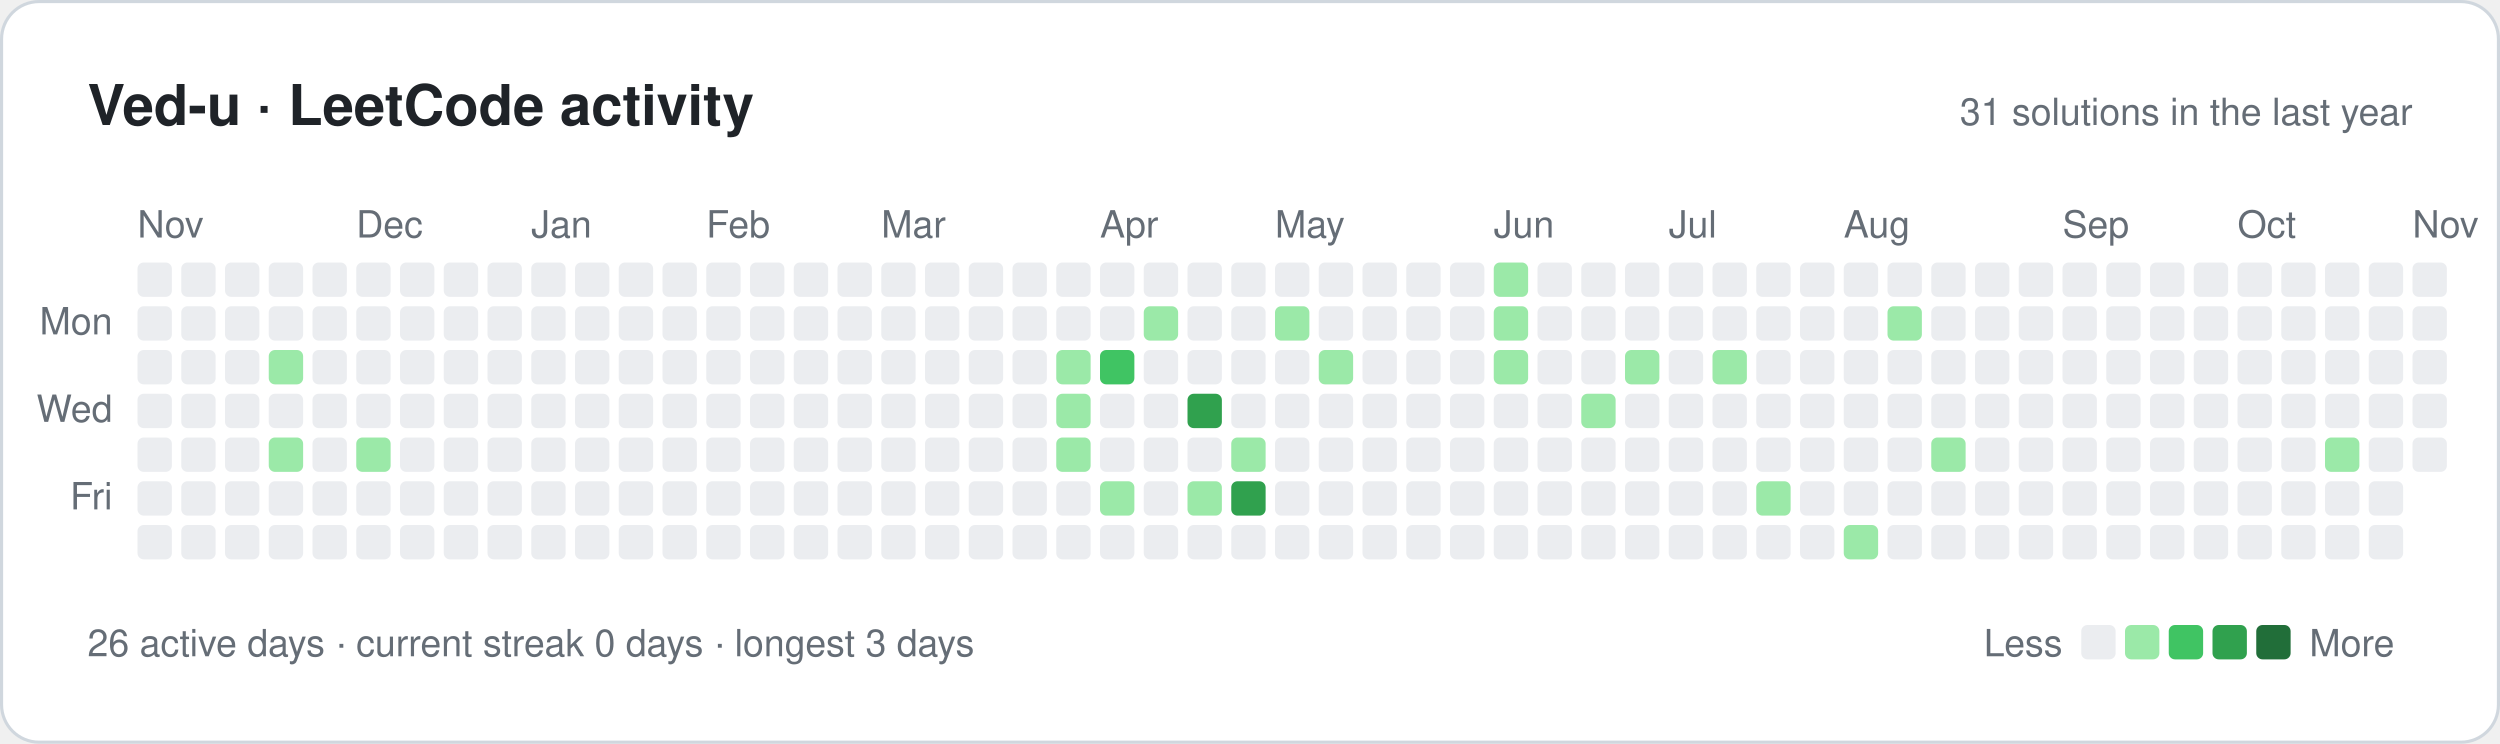
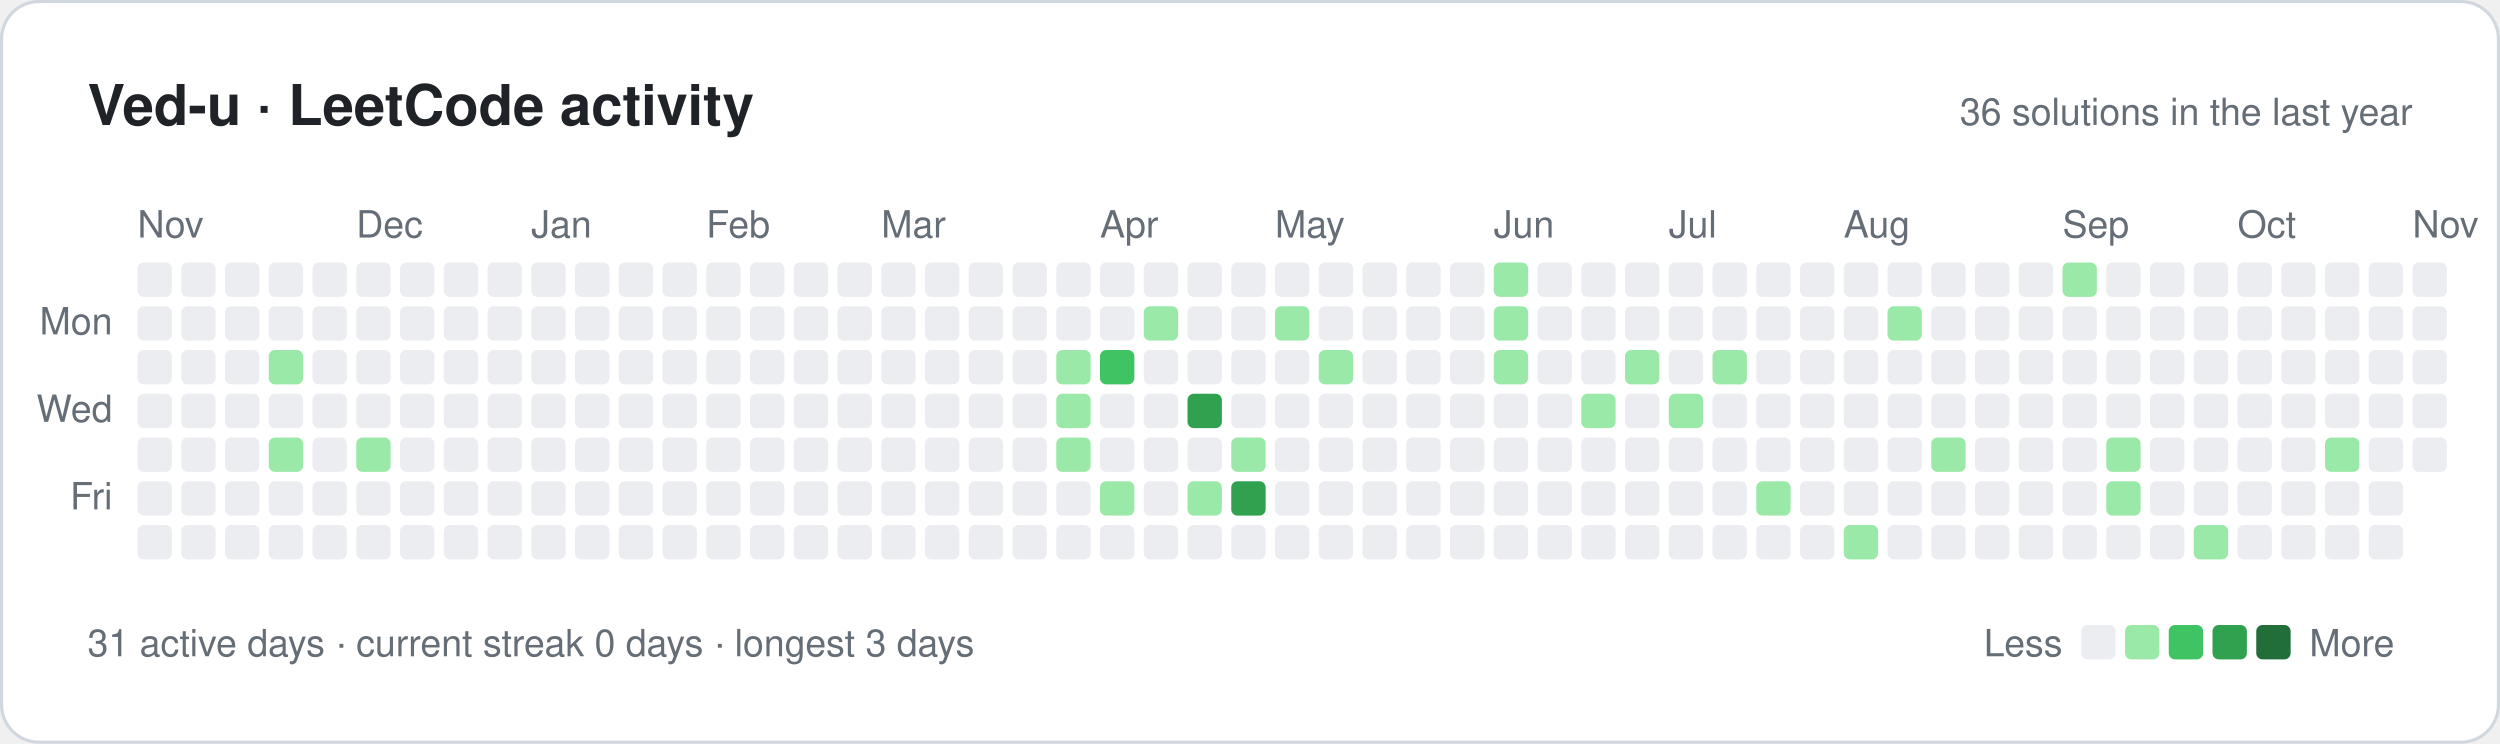
<svg xmlns="http://www.w3.org/2000/svg" width="800" height="238" viewBox="0 0 800 238" font-family="-apple-system,BlinkMacSystemFont,'Segoe UI',Helvetica,Arial,sans-serif" role="img" aria-labelledby="t">
  <style>
.bg{fill:#ffffff;stroke:#d0d7de}.title{fill:#1f2328;font-size:18px;font-weight:600}.muted{fill:#656d76;font-size:12px}
.label{fill:#1f2328;font-size:13px;font-weight:600}.value{fill:#1f2328;font-size:22px;font-weight:700}.value-sm{fill:#1f2328;font-size:14px;font-weight:700}
.total{fill:#1f2328;font-size:30px;font-weight:700}.track{fill:#eaeef2}.ring-track{stroke:#eaeef2}.divider{stroke:#d0d7de}.grid{stroke:#d0d7de;fill:none}
@media (prefers-color-scheme: dark){.bg{fill:#0d1117;stroke:#30363d}.title,.label,.value,.value-sm,.total{fill:#e6edf3}.muted{fill:#8b949e}.track{fill:#21262d}.ring-track{stroke:#21262d}.divider{stroke:#30363d}.grid{stroke:#30363d}}
@keyframes ls-fade{from{opacity:0;transform:translateY(6px)}to{opacity:1;transform:none}}
@keyframes ls-grow{from{transform:scaleX(0)}to{transform:scaleX(1)}}
@keyframes ls-pop{from{opacity:0;transform:scale(.2)}to{opacity:1;transform:scale(1)}}
@keyframes ls-pulse{0%,100%{opacity:1}50%{opacity:.3}}
.fade{animation:ls-fade .6s ease-out both}
.grow{transform-box:fill-box;transform-origin:left center;animation:ls-grow .9s cubic-bezier(.2,.7,.3,1) both}
.pulse{animation:ls-pulse 1.8s ease-in-out infinite}
.d1{animation-delay:0.12s}
.d2{animation-delay:0.24s}
.d3{animation-delay:0.36s}
.d4{animation-delay:0.48s}
.d5{animation-delay:0.60s}
.d6{animation-delay:0.72s}
.d7{animation-delay:0.84s}
.d8{animation-delay:0.96s}
@media (prefers-reduced-motion: reduce){*{animation:none!important}}
.h0{fill:#ebedf0}.h1{fill:#9be9a8}.h2{fill:#40c463}.h3{fill:#30a14e}.h4{fill:#216e39}
@media (prefers-color-scheme: dark){.h0{fill:#161b22}.h1{fill:#0e4429}.h2{fill:#006d32}.h3{fill:#26a641}.h4{fill:#39d353}}
</style>
  <rect x="0.5" y="0.5" width="799" height="237" rx="12" class="bg" />
  <g class="fade">
    <text x="28" y="40" class="title">Ved-u · LeetCode activity</text>
-     <text x="772" y="40" class="muted" text-anchor="end">31 solutions in the last year</text>
+     <text x="772" y="40" class="muted" text-anchor="end">36 solutions in the last year</text>
  </g>
  <text x="44" y="76" class="muted" font-size="11">Nov</text>
  <text x="114" y="76" class="muted" font-size="11">Dec</text>
  <text x="170" y="76" class="muted" font-size="11">Jan</text>
  <text x="226" y="76" class="muted" font-size="11">Feb</text>
  <text x="282" y="76" class="muted" font-size="11">Mar</text>
  <text x="352" y="76" class="muted" font-size="11">Apr</text>
  <text x="408" y="76" class="muted" font-size="11">May</text>
  <text x="478" y="76" class="muted" font-size="11">Jun</text>
  <text x="534" y="76" class="muted" font-size="11">Jul</text>
  <text x="590" y="76" class="muted" font-size="11">Aug</text>
  <text x="660" y="76" class="muted" font-size="11">Sep</text>
  <text x="716" y="76" class="muted" font-size="11">Oct</text>
  <text x="772" y="76" class="muted" font-size="11">Nov</text>
  <text x="36" y="107" class="muted" font-size="10" text-anchor="end">Mon</text>
  <text x="36" y="135" class="muted" font-size="10" text-anchor="end">Wed</text>
  <text x="36" y="163" class="muted" font-size="10" text-anchor="end">Fri</text>
  <g class="fade d1">
    <rect x="44" y="84" width="11" height="11" rx="2" class="h0" />
    <rect x="44" y="98" width="11" height="11" rx="2" class="h0" />
    <rect x="44" y="112" width="11" height="11" rx="2" class="h0" />
    <rect x="44" y="126" width="11" height="11" rx="2" class="h0" />
    <rect x="44" y="140" width="11" height="11" rx="2" class="h0" />
    <rect x="44" y="154" width="11" height="11" rx="2" class="h0" />
    <rect x="44" y="168" width="11" height="11" rx="2" class="h0" />
    <rect x="58" y="84" width="11" height="11" rx="2" class="h0" />
    <rect x="58" y="98" width="11" height="11" rx="2" class="h0" />
    <rect x="58" y="112" width="11" height="11" rx="2" class="h0" />
    <rect x="58" y="126" width="11" height="11" rx="2" class="h0" />
    <rect x="58" y="140" width="11" height="11" rx="2" class="h0" />
    <rect x="58" y="154" width="11" height="11" rx="2" class="h0" />
    <rect x="58" y="168" width="11" height="11" rx="2" class="h0" />
    <rect x="72" y="84" width="11" height="11" rx="2" class="h0" />
    <rect x="72" y="98" width="11" height="11" rx="2" class="h0" />
    <rect x="72" y="112" width="11" height="11" rx="2" class="h0" />
    <rect x="72" y="126" width="11" height="11" rx="2" class="h0" />
    <rect x="72" y="140" width="11" height="11" rx="2" class="h0" />
    <rect x="72" y="154" width="11" height="11" rx="2" class="h0" />
    <rect x="72" y="168" width="11" height="11" rx="2" class="h0" />
    <rect x="86" y="84" width="11" height="11" rx="2" class="h0" />
    <rect x="86" y="98" width="11" height="11" rx="2" class="h0" />
    <rect x="86" y="112" width="11" height="11" rx="2" class="h1" />
    <rect x="86" y="126" width="11" height="11" rx="2" class="h0" />
    <rect x="86" y="140" width="11" height="11" rx="2" class="h1" />
    <rect x="86" y="154" width="11" height="11" rx="2" class="h0" />
    <rect x="86" y="168" width="11" height="11" rx="2" class="h0" />
    <rect x="100" y="84" width="11" height="11" rx="2" class="h0" />
    <rect x="100" y="98" width="11" height="11" rx="2" class="h0" />
    <rect x="100" y="112" width="11" height="11" rx="2" class="h0" />
    <rect x="100" y="126" width="11" height="11" rx="2" class="h0" />
    <rect x="100" y="140" width="11" height="11" rx="2" class="h0" />
    <rect x="100" y="154" width="11" height="11" rx="2" class="h0" />
    <rect x="100" y="168" width="11" height="11" rx="2" class="h0" />
    <rect x="114" y="84" width="11" height="11" rx="2" class="h0" />
    <rect x="114" y="98" width="11" height="11" rx="2" class="h0" />
    <rect x="114" y="112" width="11" height="11" rx="2" class="h0" />
    <rect x="114" y="126" width="11" height="11" rx="2" class="h0" />
    <rect x="114" y="140" width="11" height="11" rx="2" class="h1" />
    <rect x="114" y="154" width="11" height="11" rx="2" class="h0" />
    <rect x="114" y="168" width="11" height="11" rx="2" class="h0" />
    <rect x="128" y="84" width="11" height="11" rx="2" class="h0" />
    <rect x="128" y="98" width="11" height="11" rx="2" class="h0" />
    <rect x="128" y="112" width="11" height="11" rx="2" class="h0" />
    <rect x="128" y="126" width="11" height="11" rx="2" class="h0" />
    <rect x="128" y="140" width="11" height="11" rx="2" class="h0" />
    <rect x="128" y="154" width="11" height="11" rx="2" class="h0" />
    <rect x="128" y="168" width="11" height="11" rx="2" class="h0" />
    <rect x="142" y="84" width="11" height="11" rx="2" class="h0" />
    <rect x="142" y="98" width="11" height="11" rx="2" class="h0" />
    <rect x="142" y="112" width="11" height="11" rx="2" class="h0" />
    <rect x="142" y="126" width="11" height="11" rx="2" class="h0" />
    <rect x="142" y="140" width="11" height="11" rx="2" class="h0" />
    <rect x="142" y="154" width="11" height="11" rx="2" class="h0" />
    <rect x="142" y="168" width="11" height="11" rx="2" class="h0" />
    <rect x="156" y="84" width="11" height="11" rx="2" class="h0" />
    <rect x="156" y="98" width="11" height="11" rx="2" class="h0" />
    <rect x="156" y="112" width="11" height="11" rx="2" class="h0" />
    <rect x="156" y="126" width="11" height="11" rx="2" class="h0" />
    <rect x="156" y="140" width="11" height="11" rx="2" class="h0" />
    <rect x="156" y="154" width="11" height="11" rx="2" class="h0" />
    <rect x="156" y="168" width="11" height="11" rx="2" class="h0" />
    <rect x="170" y="84" width="11" height="11" rx="2" class="h0" />
    <rect x="170" y="98" width="11" height="11" rx="2" class="h0" />
    <rect x="170" y="112" width="11" height="11" rx="2" class="h0" />
    <rect x="170" y="126" width="11" height="11" rx="2" class="h0" />
    <rect x="170" y="140" width="11" height="11" rx="2" class="h0" />
    <rect x="170" y="154" width="11" height="11" rx="2" class="h0" />
    <rect x="170" y="168" width="11" height="11" rx="2" class="h0" />
    <rect x="184" y="84" width="11" height="11" rx="2" class="h0" />
    <rect x="184" y="98" width="11" height="11" rx="2" class="h0" />
    <rect x="184" y="112" width="11" height="11" rx="2" class="h0" />
    <rect x="184" y="126" width="11" height="11" rx="2" class="h0" />
    <rect x="184" y="140" width="11" height="11" rx="2" class="h0" />
    <rect x="184" y="154" width="11" height="11" rx="2" class="h0" />
    <rect x="184" y="168" width="11" height="11" rx="2" class="h0" />
    <rect x="198" y="84" width="11" height="11" rx="2" class="h0" />
    <rect x="198" y="98" width="11" height="11" rx="2" class="h0" />
    <rect x="198" y="112" width="11" height="11" rx="2" class="h0" />
    <rect x="198" y="126" width="11" height="11" rx="2" class="h0" />
    <rect x="198" y="140" width="11" height="11" rx="2" class="h0" />
    <rect x="198" y="154" width="11" height="11" rx="2" class="h0" />
    <rect x="198" y="168" width="11" height="11" rx="2" class="h0" />
    <rect x="212" y="84" width="11" height="11" rx="2" class="h0" />
    <rect x="212" y="98" width="11" height="11" rx="2" class="h0" />
    <rect x="212" y="112" width="11" height="11" rx="2" class="h0" />
    <rect x="212" y="126" width="11" height="11" rx="2" class="h0" />
    <rect x="212" y="140" width="11" height="11" rx="2" class="h0" />
    <rect x="212" y="154" width="11" height="11" rx="2" class="h0" />
    <rect x="212" y="168" width="11" height="11" rx="2" class="h0" />
    <rect x="226" y="84" width="11" height="11" rx="2" class="h0" />
    <rect x="226" y="98" width="11" height="11" rx="2" class="h0" />
    <rect x="226" y="112" width="11" height="11" rx="2" class="h0" />
    <rect x="226" y="126" width="11" height="11" rx="2" class="h0" />
    <rect x="226" y="140" width="11" height="11" rx="2" class="h0" />
    <rect x="226" y="154" width="11" height="11" rx="2" class="h0" />
    <rect x="226" y="168" width="11" height="11" rx="2" class="h0" />
    <rect x="240" y="84" width="11" height="11" rx="2" class="h0" />
    <rect x="240" y="98" width="11" height="11" rx="2" class="h0" />
    <rect x="240" y="112" width="11" height="11" rx="2" class="h0" />
    <rect x="240" y="126" width="11" height="11" rx="2" class="h0" />
    <rect x="240" y="140" width="11" height="11" rx="2" class="h0" />
    <rect x="240" y="154" width="11" height="11" rx="2" class="h0" />
    <rect x="240" y="168" width="11" height="11" rx="2" class="h0" />
    <rect x="254" y="84" width="11" height="11" rx="2" class="h0" />
    <rect x="254" y="98" width="11" height="11" rx="2" class="h0" />
    <rect x="254" y="112" width="11" height="11" rx="2" class="h0" />
    <rect x="254" y="126" width="11" height="11" rx="2" class="h0" />
    <rect x="254" y="140" width="11" height="11" rx="2" class="h0" />
    <rect x="254" y="154" width="11" height="11" rx="2" class="h0" />
    <rect x="254" y="168" width="11" height="11" rx="2" class="h0" />
    <rect x="268" y="84" width="11" height="11" rx="2" class="h0" />
    <rect x="268" y="98" width="11" height="11" rx="2" class="h0" />
    <rect x="268" y="112" width="11" height="11" rx="2" class="h0" />
    <rect x="268" y="126" width="11" height="11" rx="2" class="h0" />
    <rect x="268" y="140" width="11" height="11" rx="2" class="h0" />
    <rect x="268" y="154" width="11" height="11" rx="2" class="h0" />
    <rect x="268" y="168" width="11" height="11" rx="2" class="h0" />
    <rect x="282" y="84" width="11" height="11" rx="2" class="h0" />
    <rect x="282" y="98" width="11" height="11" rx="2" class="h0" />
    <rect x="282" y="112" width="11" height="11" rx="2" class="h0" />
    <rect x="282" y="126" width="11" height="11" rx="2" class="h0" />
    <rect x="282" y="140" width="11" height="11" rx="2" class="h0" />
    <rect x="282" y="154" width="11" height="11" rx="2" class="h0" />
    <rect x="282" y="168" width="11" height="11" rx="2" class="h0" />
    <rect x="296" y="84" width="11" height="11" rx="2" class="h0" />
    <rect x="296" y="98" width="11" height="11" rx="2" class="h0" />
    <rect x="296" y="112" width="11" height="11" rx="2" class="h0" />
    <rect x="296" y="126" width="11" height="11" rx="2" class="h0" />
    <rect x="296" y="140" width="11" height="11" rx="2" class="h0" />
    <rect x="296" y="154" width="11" height="11" rx="2" class="h0" />
    <rect x="296" y="168" width="11" height="11" rx="2" class="h0" />
    <rect x="310" y="84" width="11" height="11" rx="2" class="h0" />
    <rect x="310" y="98" width="11" height="11" rx="2" class="h0" />
    <rect x="310" y="112" width="11" height="11" rx="2" class="h0" />
    <rect x="310" y="126" width="11" height="11" rx="2" class="h0" />
    <rect x="310" y="140" width="11" height="11" rx="2" class="h0" />
    <rect x="310" y="154" width="11" height="11" rx="2" class="h0" />
    <rect x="310" y="168" width="11" height="11" rx="2" class="h0" />
    <rect x="324" y="84" width="11" height="11" rx="2" class="h0" />
    <rect x="324" y="98" width="11" height="11" rx="2" class="h0" />
    <rect x="324" y="112" width="11" height="11" rx="2" class="h0" />
    <rect x="324" y="126" width="11" height="11" rx="2" class="h0" />
    <rect x="324" y="140" width="11" height="11" rx="2" class="h0" />
    <rect x="324" y="154" width="11" height="11" rx="2" class="h0" />
    <rect x="324" y="168" width="11" height="11" rx="2" class="h0" />
    <rect x="338" y="84" width="11" height="11" rx="2" class="h0" />
    <rect x="338" y="98" width="11" height="11" rx="2" class="h0" />
    <rect x="338" y="112" width="11" height="11" rx="2" class="h1" />
    <rect x="338" y="126" width="11" height="11" rx="2" class="h1" />
    <rect x="338" y="140" width="11" height="11" rx="2" class="h1" />
    <rect x="338" y="154" width="11" height="11" rx="2" class="h0" />
    <rect x="338" y="168" width="11" height="11" rx="2" class="h0" />
    <rect x="352" y="84" width="11" height="11" rx="2" class="h0" />
    <rect x="352" y="98" width="11" height="11" rx="2" class="h0" />
    <rect x="352" y="112" width="11" height="11" rx="2" class="h2" />
    <rect x="352" y="126" width="11" height="11" rx="2" class="h0" />
    <rect x="352" y="140" width="11" height="11" rx="2" class="h0" />
    <rect x="352" y="154" width="11" height="11" rx="2" class="h1" />
    <rect x="352" y="168" width="11" height="11" rx="2" class="h0" />
    <rect x="366" y="84" width="11" height="11" rx="2" class="h0" />
    <rect x="366" y="98" width="11" height="11" rx="2" class="h1" />
    <rect x="366" y="112" width="11" height="11" rx="2" class="h0" />
    <rect x="366" y="126" width="11" height="11" rx="2" class="h0" />
    <rect x="366" y="140" width="11" height="11" rx="2" class="h0" />
    <rect x="366" y="154" width="11" height="11" rx="2" class="h0" />
    <rect x="366" y="168" width="11" height="11" rx="2" class="h0" />
    <rect x="380" y="84" width="11" height="11" rx="2" class="h0" />
    <rect x="380" y="98" width="11" height="11" rx="2" class="h0" />
    <rect x="380" y="112" width="11" height="11" rx="2" class="h0" />
    <rect x="380" y="126" width="11" height="11" rx="2" class="h3" />
    <rect x="380" y="140" width="11" height="11" rx="2" class="h0" />
    <rect x="380" y="154" width="11" height="11" rx="2" class="h1" />
    <rect x="380" y="168" width="11" height="11" rx="2" class="h0" />
    <rect x="394" y="84" width="11" height="11" rx="2" class="h0" />
    <rect x="394" y="98" width="11" height="11" rx="2" class="h0" />
    <rect x="394" y="112" width="11" height="11" rx="2" class="h0" />
    <rect x="394" y="126" width="11" height="11" rx="2" class="h0" />
    <rect x="394" y="140" width="11" height="11" rx="2" class="h1" />
    <rect x="394" y="154" width="11" height="11" rx="2" class="h3" />
    <rect x="394" y="168" width="11" height="11" rx="2" class="h0" />
    <rect x="408" y="84" width="11" height="11" rx="2" class="h0" />
    <rect x="408" y="98" width="11" height="11" rx="2" class="h1" />
    <rect x="408" y="112" width="11" height="11" rx="2" class="h0" />
    <rect x="408" y="126" width="11" height="11" rx="2" class="h0" />
    <rect x="408" y="140" width="11" height="11" rx="2" class="h0" />
    <rect x="408" y="154" width="11" height="11" rx="2" class="h0" />
    <rect x="408" y="168" width="11" height="11" rx="2" class="h0" />
    <rect x="422" y="84" width="11" height="11" rx="2" class="h0" />
    <rect x="422" y="98" width="11" height="11" rx="2" class="h0" />
    <rect x="422" y="112" width="11" height="11" rx="2" class="h1" />
    <rect x="422" y="126" width="11" height="11" rx="2" class="h0" />
    <rect x="422" y="140" width="11" height="11" rx="2" class="h0" />
    <rect x="422" y="154" width="11" height="11" rx="2" class="h0" />
    <rect x="422" y="168" width="11" height="11" rx="2" class="h0" />
    <rect x="436" y="84" width="11" height="11" rx="2" class="h0" />
    <rect x="436" y="98" width="11" height="11" rx="2" class="h0" />
    <rect x="436" y="112" width="11" height="11" rx="2" class="h0" />
    <rect x="436" y="126" width="11" height="11" rx="2" class="h0" />
    <rect x="436" y="140" width="11" height="11" rx="2" class="h0" />
    <rect x="436" y="154" width="11" height="11" rx="2" class="h0" />
    <rect x="436" y="168" width="11" height="11" rx="2" class="h0" />
    <rect x="450" y="84" width="11" height="11" rx="2" class="h0" />
    <rect x="450" y="98" width="11" height="11" rx="2" class="h0" />
    <rect x="450" y="112" width="11" height="11" rx="2" class="h0" />
    <rect x="450" y="126" width="11" height="11" rx="2" class="h0" />
    <rect x="450" y="140" width="11" height="11" rx="2" class="h0" />
    <rect x="450" y="154" width="11" height="11" rx="2" class="h0" />
    <rect x="450" y="168" width="11" height="11" rx="2" class="h0" />
    <rect x="464" y="84" width="11" height="11" rx="2" class="h0" />
    <rect x="464" y="98" width="11" height="11" rx="2" class="h0" />
    <rect x="464" y="112" width="11" height="11" rx="2" class="h0" />
    <rect x="464" y="126" width="11" height="11" rx="2" class="h0" />
    <rect x="464" y="140" width="11" height="11" rx="2" class="h0" />
    <rect x="464" y="154" width="11" height="11" rx="2" class="h0" />
    <rect x="464" y="168" width="11" height="11" rx="2" class="h0" />
    <rect x="478" y="84" width="11" height="11" rx="2" class="h1" />
    <rect x="478" y="98" width="11" height="11" rx="2" class="h1" />
    <rect x="478" y="112" width="11" height="11" rx="2" class="h1" />
    <rect x="478" y="126" width="11" height="11" rx="2" class="h0" />
    <rect x="478" y="140" width="11" height="11" rx="2" class="h0" />
    <rect x="478" y="154" width="11" height="11" rx="2" class="h0" />
    <rect x="478" y="168" width="11" height="11" rx="2" class="h0" />
    <rect x="492" y="84" width="11" height="11" rx="2" class="h0" />
    <rect x="492" y="98" width="11" height="11" rx="2" class="h0" />
    <rect x="492" y="112" width="11" height="11" rx="2" class="h0" />
    <rect x="492" y="126" width="11" height="11" rx="2" class="h0" />
    <rect x="492" y="140" width="11" height="11" rx="2" class="h0" />
    <rect x="492" y="154" width="11" height="11" rx="2" class="h0" />
    <rect x="492" y="168" width="11" height="11" rx="2" class="h0" />
    <rect x="506" y="84" width="11" height="11" rx="2" class="h0" />
    <rect x="506" y="98" width="11" height="11" rx="2" class="h0" />
    <rect x="506" y="112" width="11" height="11" rx="2" class="h0" />
    <rect x="506" y="126" width="11" height="11" rx="2" class="h1" />
    <rect x="506" y="140" width="11" height="11" rx="2" class="h0" />
    <rect x="506" y="154" width="11" height="11" rx="2" class="h0" />
    <rect x="506" y="168" width="11" height="11" rx="2" class="h0" />
    <rect x="520" y="84" width="11" height="11" rx="2" class="h0" />
    <rect x="520" y="98" width="11" height="11" rx="2" class="h0" />
    <rect x="520" y="112" width="11" height="11" rx="2" class="h1" />
    <rect x="520" y="126" width="11" height="11" rx="2" class="h0" />
    <rect x="520" y="140" width="11" height="11" rx="2" class="h0" />
    <rect x="520" y="154" width="11" height="11" rx="2" class="h0" />
    <rect x="520" y="168" width="11" height="11" rx="2" class="h0" />
    <rect x="534" y="84" width="11" height="11" rx="2" class="h0" />
    <rect x="534" y="98" width="11" height="11" rx="2" class="h0" />
    <rect x="534" y="112" width="11" height="11" rx="2" class="h0" />
-     <rect x="534" y="126" width="11" height="11" rx="2" class="h0" />
+     <rect x="534" y="126" width="11" height="11" rx="2" class="h1" />
    <rect x="534" y="140" width="11" height="11" rx="2" class="h0" />
    <rect x="534" y="154" width="11" height="11" rx="2" class="h0" />
    <rect x="534" y="168" width="11" height="11" rx="2" class="h0" />
    <rect x="548" y="84" width="11" height="11" rx="2" class="h0" />
    <rect x="548" y="98" width="11" height="11" rx="2" class="h0" />
    <rect x="548" y="112" width="11" height="11" rx="2" class="h1" />
    <rect x="548" y="126" width="11" height="11" rx="2" class="h0" />
    <rect x="548" y="140" width="11" height="11" rx="2" class="h0" />
    <rect x="548" y="154" width="11" height="11" rx="2" class="h0" />
    <rect x="548" y="168" width="11" height="11" rx="2" class="h0" />
    <rect x="562" y="84" width="11" height="11" rx="2" class="h0" />
    <rect x="562" y="98" width="11" height="11" rx="2" class="h0" />
    <rect x="562" y="112" width="11" height="11" rx="2" class="h0" />
    <rect x="562" y="126" width="11" height="11" rx="2" class="h0" />
    <rect x="562" y="140" width="11" height="11" rx="2" class="h0" />
    <rect x="562" y="154" width="11" height="11" rx="2" class="h1" />
    <rect x="562" y="168" width="11" height="11" rx="2" class="h0" />
    <rect x="576" y="84" width="11" height="11" rx="2" class="h0" />
    <rect x="576" y="98" width="11" height="11" rx="2" class="h0" />
    <rect x="576" y="112" width="11" height="11" rx="2" class="h0" />
    <rect x="576" y="126" width="11" height="11" rx="2" class="h0" />
    <rect x="576" y="140" width="11" height="11" rx="2" class="h0" />
    <rect x="576" y="154" width="11" height="11" rx="2" class="h0" />
    <rect x="576" y="168" width="11" height="11" rx="2" class="h0" />
    <rect x="590" y="84" width="11" height="11" rx="2" class="h0" />
    <rect x="590" y="98" width="11" height="11" rx="2" class="h0" />
    <rect x="590" y="112" width="11" height="11" rx="2" class="h0" />
    <rect x="590" y="126" width="11" height="11" rx="2" class="h0" />
    <rect x="590" y="140" width="11" height="11" rx="2" class="h0" />
    <rect x="590" y="154" width="11" height="11" rx="2" class="h0" />
    <rect x="590" y="168" width="11" height="11" rx="2" class="h1" />
    <rect x="604" y="84" width="11" height="11" rx="2" class="h0" />
    <rect x="604" y="98" width="11" height="11" rx="2" class="h1" />
    <rect x="604" y="112" width="11" height="11" rx="2" class="h0" />
    <rect x="604" y="126" width="11" height="11" rx="2" class="h0" />
    <rect x="604" y="140" width="11" height="11" rx="2" class="h0" />
    <rect x="604" y="154" width="11" height="11" rx="2" class="h0" />
    <rect x="604" y="168" width="11" height="11" rx="2" class="h0" />
    <rect x="618" y="84" width="11" height="11" rx="2" class="h0" />
    <rect x="618" y="98" width="11" height="11" rx="2" class="h0" />
    <rect x="618" y="112" width="11" height="11" rx="2" class="h0" />
    <rect x="618" y="126" width="11" height="11" rx="2" class="h0" />
    <rect x="618" y="140" width="11" height="11" rx="2" class="h1" />
    <rect x="618" y="154" width="11" height="11" rx="2" class="h0" />
    <rect x="618" y="168" width="11" height="11" rx="2" class="h0" />
    <rect x="632" y="84" width="11" height="11" rx="2" class="h0" />
    <rect x="632" y="98" width="11" height="11" rx="2" class="h0" />
    <rect x="632" y="112" width="11" height="11" rx="2" class="h0" />
    <rect x="632" y="126" width="11" height="11" rx="2" class="h0" />
    <rect x="632" y="140" width="11" height="11" rx="2" class="h0" />
    <rect x="632" y="154" width="11" height="11" rx="2" class="h0" />
    <rect x="632" y="168" width="11" height="11" rx="2" class="h0" />
    <rect x="646" y="84" width="11" height="11" rx="2" class="h0" />
    <rect x="646" y="98" width="11" height="11" rx="2" class="h0" />
    <rect x="646" y="112" width="11" height="11" rx="2" class="h0" />
    <rect x="646" y="126" width="11" height="11" rx="2" class="h0" />
    <rect x="646" y="140" width="11" height="11" rx="2" class="h0" />
    <rect x="646" y="154" width="11" height="11" rx="2" class="h0" />
    <rect x="646" y="168" width="11" height="11" rx="2" class="h0" />
-     <rect x="660" y="84" width="11" height="11" rx="2" class="h0" />
+     <rect x="660" y="84" width="11" height="11" rx="2" class="h1" />
    <rect x="660" y="98" width="11" height="11" rx="2" class="h0" />
    <rect x="660" y="112" width="11" height="11" rx="2" class="h0" />
    <rect x="660" y="126" width="11" height="11" rx="2" class="h0" />
    <rect x="660" y="140" width="11" height="11" rx="2" class="h0" />
    <rect x="660" y="154" width="11" height="11" rx="2" class="h0" />
    <rect x="660" y="168" width="11" height="11" rx="2" class="h0" />
    <rect x="674" y="84" width="11" height="11" rx="2" class="h0" />
    <rect x="674" y="98" width="11" height="11" rx="2" class="h0" />
    <rect x="674" y="112" width="11" height="11" rx="2" class="h0" />
    <rect x="674" y="126" width="11" height="11" rx="2" class="h0" />
-     <rect x="674" y="140" width="11" height="11" rx="2" class="h0" />
-     <rect x="674" y="154" width="11" height="11" rx="2" class="h0" />
+     <rect x="674" y="140" width="11" height="11" rx="2" class="h1" />
+     <rect x="674" y="154" width="11" height="11" rx="2" class="h1" />
    <rect x="674" y="168" width="11" height="11" rx="2" class="h0" />
    <rect x="688" y="84" width="11" height="11" rx="2" class="h0" />
    <rect x="688" y="98" width="11" height="11" rx="2" class="h0" />
    <rect x="688" y="112" width="11" height="11" rx="2" class="h0" />
    <rect x="688" y="126" width="11" height="11" rx="2" class="h0" />
    <rect x="688" y="140" width="11" height="11" rx="2" class="h0" />
    <rect x="688" y="154" width="11" height="11" rx="2" class="h0" />
    <rect x="688" y="168" width="11" height="11" rx="2" class="h0" />
    <rect x="702" y="84" width="11" height="11" rx="2" class="h0" />
    <rect x="702" y="98" width="11" height="11" rx="2" class="h0" />
    <rect x="702" y="112" width="11" height="11" rx="2" class="h0" />
    <rect x="702" y="126" width="11" height="11" rx="2" class="h0" />
    <rect x="702" y="140" width="11" height="11" rx="2" class="h0" />
    <rect x="702" y="154" width="11" height="11" rx="2" class="h0" />
-     <rect x="702" y="168" width="11" height="11" rx="2" class="h0" />
+     <rect x="702" y="168" width="11" height="11" rx="2" class="h1" />
    <rect x="716" y="84" width="11" height="11" rx="2" class="h0" />
    <rect x="716" y="98" width="11" height="11" rx="2" class="h0" />
    <rect x="716" y="112" width="11" height="11" rx="2" class="h0" />
    <rect x="716" y="126" width="11" height="11" rx="2" class="h0" />
    <rect x="716" y="140" width="11" height="11" rx="2" class="h0" />
    <rect x="716" y="154" width="11" height="11" rx="2" class="h0" />
    <rect x="716" y="168" width="11" height="11" rx="2" class="h0" />
    <rect x="730" y="84" width="11" height="11" rx="2" class="h0" />
    <rect x="730" y="98" width="11" height="11" rx="2" class="h0" />
    <rect x="730" y="112" width="11" height="11" rx="2" class="h0" />
    <rect x="730" y="126" width="11" height="11" rx="2" class="h0" />
    <rect x="730" y="140" width="11" height="11" rx="2" class="h0" />
    <rect x="730" y="154" width="11" height="11" rx="2" class="h0" />
    <rect x="730" y="168" width="11" height="11" rx="2" class="h0" />
    <rect x="744" y="84" width="11" height="11" rx="2" class="h0" />
    <rect x="744" y="98" width="11" height="11" rx="2" class="h0" />
    <rect x="744" y="112" width="11" height="11" rx="2" class="h0" />
    <rect x="744" y="126" width="11" height="11" rx="2" class="h0" />
    <rect x="744" y="140" width="11" height="11" rx="2" class="h1" />
    <rect x="744" y="154" width="11" height="11" rx="2" class="h0" />
    <rect x="744" y="168" width="11" height="11" rx="2" class="h0" />
    <rect x="758" y="84" width="11" height="11" rx="2" class="h0" />
    <rect x="758" y="98" width="11" height="11" rx="2" class="h0" />
    <rect x="758" y="112" width="11" height="11" rx="2" class="h0" />
    <rect x="758" y="126" width="11" height="11" rx="2" class="h0" />
    <rect x="758" y="140" width="11" height="11" rx="2" class="h0" />
    <rect x="758" y="154" width="11" height="11" rx="2" class="h0" />
    <rect x="758" y="168" width="11" height="11" rx="2" class="h0" />
    <rect x="772" y="84" width="11" height="11" rx="2" class="h0" />
    <rect x="772" y="98" width="11" height="11" rx="2" class="h0" />
    <rect x="772" y="112" width="11" height="11" rx="2" class="h0" />
    <rect x="772" y="126" width="11" height="11" rx="2" class="h0" />
    <rect x="772" y="140" width="11" height="11" rx="2" class="h0" />
  </g>
-   <text x="28" y="210" class="muted">26 active days · current streak 0 days · longest 3 days</text>
+   <text x="28" y="210" class="muted">31 active days · current streak 0 days · longest 3 days</text>
  <text x="660" y="210" class="muted" text-anchor="end">Less</text>
  <rect x="666" y="200" width="11" height="11" rx="2" class="h0" />
  <rect x="680" y="200" width="11" height="11" rx="2" class="h1" />
  <rect x="694" y="200" width="11" height="11" rx="2" class="h2" />
  <rect x="708" y="200" width="11" height="11" rx="2" class="h3" />
  <rect x="722" y="200" width="11" height="11" rx="2" class="h4" />
  <text x="739" y="210" class="muted">More</text>
</svg>
